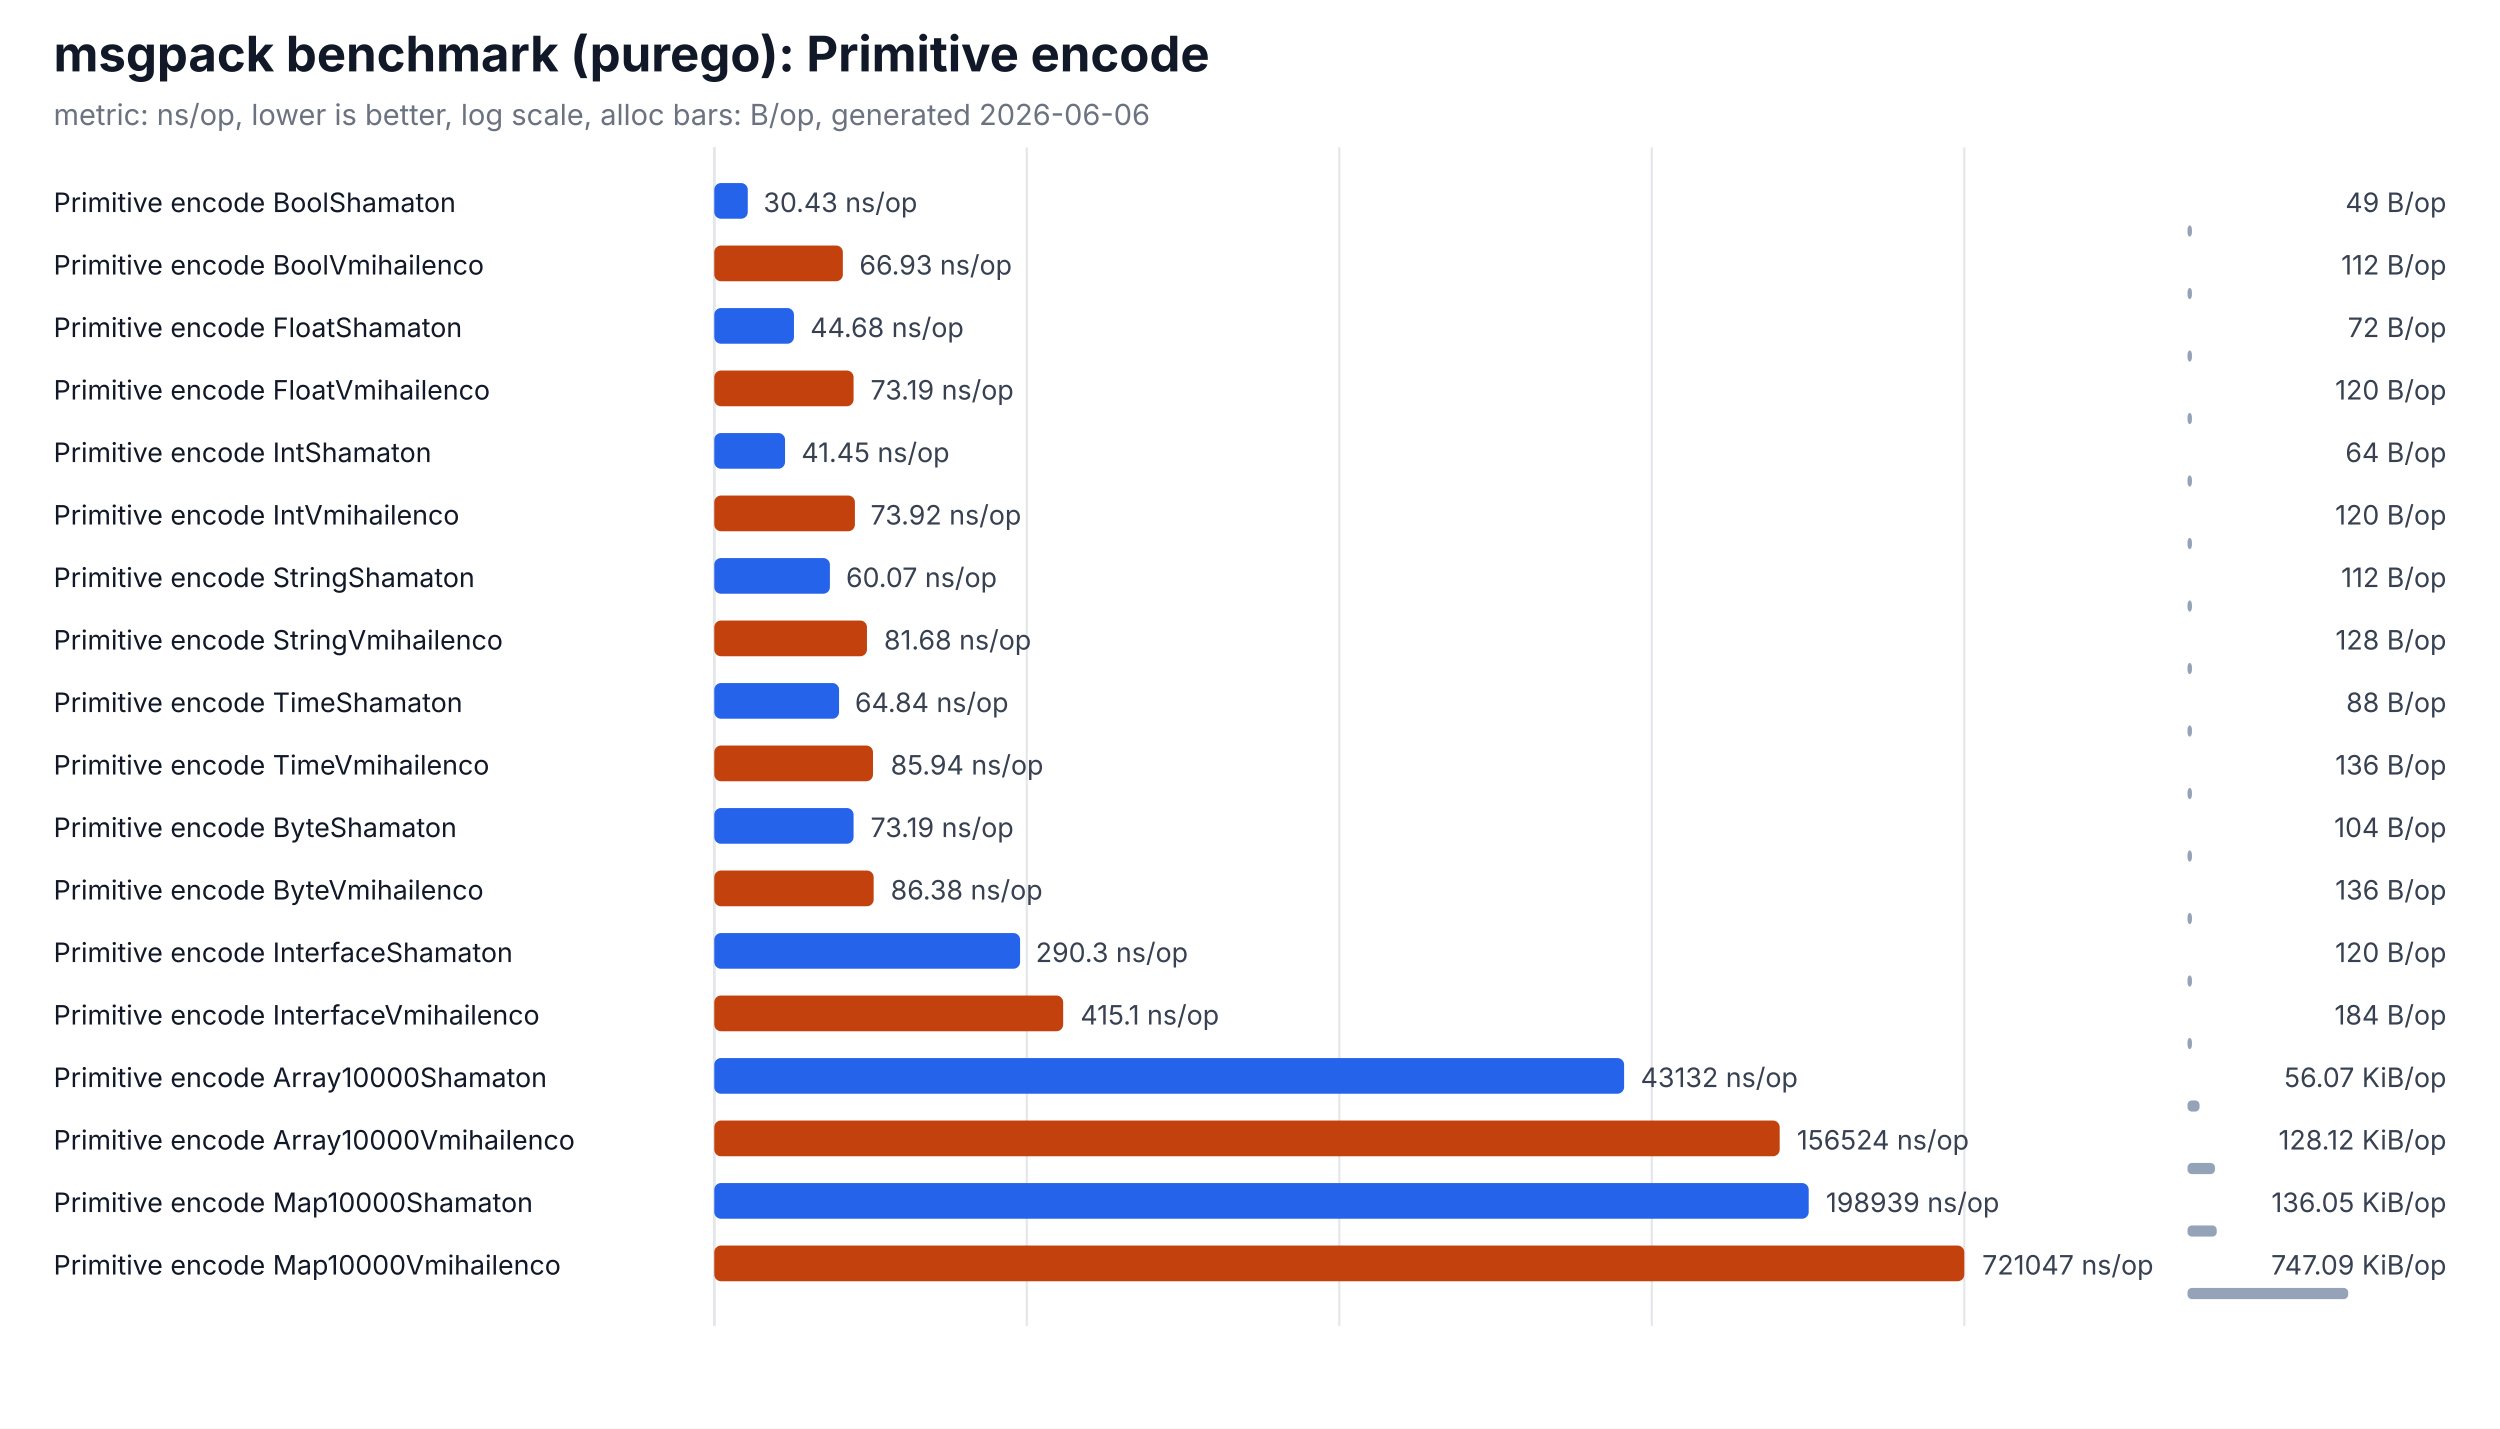
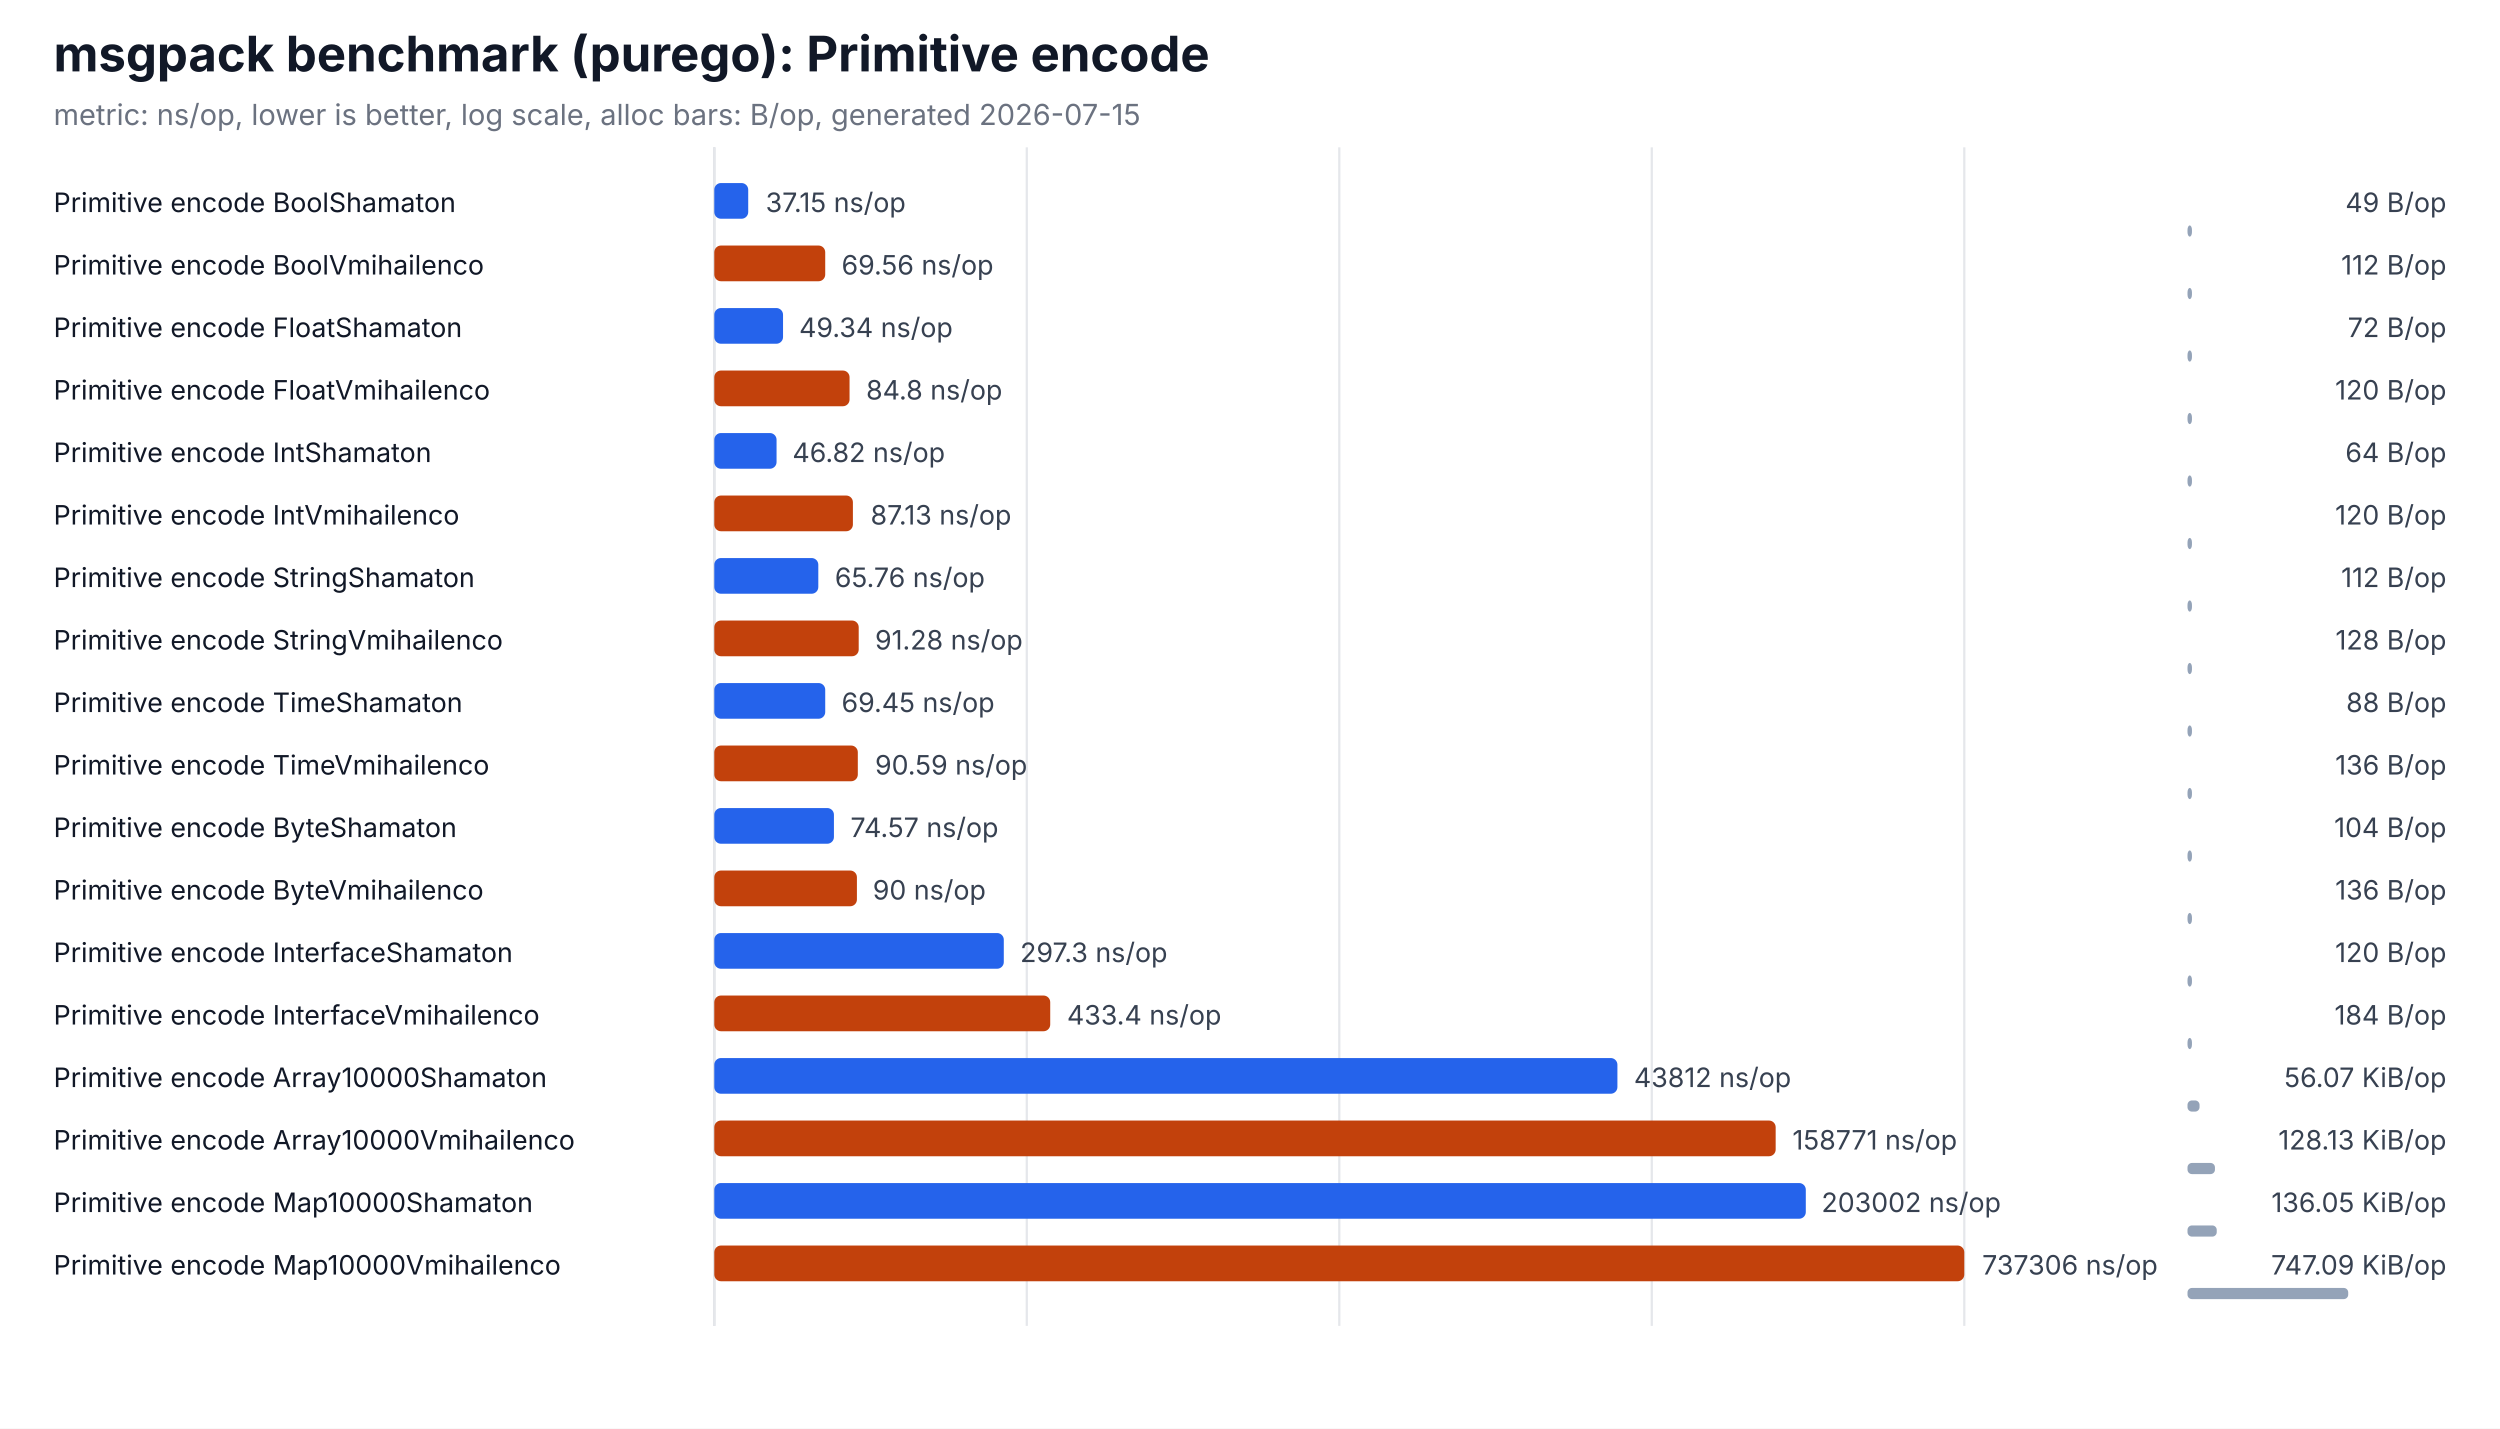
<svg xmlns="http://www.w3.org/2000/svg" width="1120" height="640" viewBox="0 0 1120 640" role="img" aria-label="msgpack benchmark (purego): Primitive encode">
  <rect class="background" width="100%" height="100%" />
  <style>
svg{color-scheme:light dark}
.background{fill:#ffffff}
text{font-family:-apple-system,BlinkMacSystemFont,"Segoe UI",sans-serif;fill:#111827}
.subtitle{fill:#6b7280;font-size:13px}
.label{font-size:12px}
.value{fill:#374151;font-size:12px}
.allocbar{fill:#94a3b8}
.axis{stroke:#d1d5db;stroke-width:1}
.grid{stroke:#e5e7eb;stroke-width:1}
@media (prefers-color-scheme:dark){
.background{fill:#111827}
text{fill:#f9fafb}
.subtitle{fill:#9ca3af}
.value{fill:#d1d5db}
.allocbar{fill:#9ca3af}
.axis{stroke:#4b5563}
.grid{stroke:#374151}
}
</style>
  <text x="24" y="32" font-size="22" font-weight="700">msgpack benchmark (purego): Primitive encode</text>
-   <text x="24" y="56" class="subtitle">metric: ns/op, lower is better, log scale, alloc bars: B/op, generated 2026-06-06</text>
+   <text x="24" y="56" class="subtitle">metric: ns/op, lower is better, log scale, alloc bars: B/op, generated 2026-07-15</text>
  <line x1="320" y1="66" x2="320" y2="594" class="axis" />
  <line x1="320" y1="66" x2="320" y2="594" class="grid" />
  <line x1="460" y1="66" x2="460" y2="594" class="grid" />
  <line x1="600" y1="66" x2="600" y2="594" class="grid" />
  <line x1="740" y1="66" x2="740" y2="594" class="grid" />
  <line x1="880" y1="66" x2="880" y2="594" class="grid" />
  <text x="24" y="95" class="label">Primitive encode BoolShamaton</text>
-   <rect x="320" y="82" width="15.0" height="16" rx="3" fill="#2563eb" />
-   <text x="342" y="95" class="value">30.43 ns/op</text>
+   <rect x="320" y="82" width="15.2" height="16" rx="3" fill="#2563eb" />
+   <text x="343" y="95" class="value">37.15 ns/op</text>
  <rect x="980" y="101" width="2.0" height="5" rx="2" class="allocbar" />
  <text x="1096" y="95" class="value" text-anchor="end">49 B/op</text>
  <text x="24" y="123" class="label">Primitive encode BoolVmihailenco</text>
-   <rect x="320" y="110" width="57.6" height="16" rx="3" fill="#c2410c" />
-   <text x="385" y="123" class="value">66.93 ns/op</text>
+   <rect x="320" y="110" width="49.7" height="16" rx="3" fill="#c2410c" />
+   <text x="377" y="123" class="value">69.56 ns/op</text>
  <rect x="980" y="129" width="2.0" height="5" rx="2" class="allocbar" />
  <text x="1096" y="123" class="value" text-anchor="end">112 B/op</text>
  <text x="24" y="151" class="label">Primitive encode FloatShamaton</text>
-   <rect x="320" y="138" width="35.7" height="16" rx="3" fill="#2563eb" />
-   <text x="363" y="151" class="value">44.68 ns/op</text>
+   <rect x="320" y="138" width="30.8" height="16" rx="3" fill="#2563eb" />
+   <text x="358" y="151" class="value">49.34 ns/op</text>
  <rect x="980" y="157" width="2.0" height="5" rx="2" class="allocbar" />
  <text x="1096" y="151" class="value" text-anchor="end">72 B/op</text>
  <text x="24" y="179" class="label">Primitive encode FloatVmihailenco</text>
-   <rect x="320" y="166" width="62.4" height="16" rx="3" fill="#c2410c" />
-   <text x="390" y="179" class="value">73.19 ns/op</text>
+   <rect x="320" y="166" width="60.6" height="16" rx="3" fill="#c2410c" />
+   <text x="388" y="179" class="value">84.8 ns/op</text>
  <rect x="980" y="185" width="2.0" height="5" rx="2" class="allocbar" />
  <text x="1096" y="179" class="value" text-anchor="end">120 B/op</text>
  <text x="24" y="207" class="label">Primitive encode IntShamaton</text>
-   <rect x="320" y="194" width="31.7" height="16" rx="3" fill="#2563eb" />
-   <text x="359" y="207" class="value">41.45 ns/op</text>
+   <rect x="320" y="194" width="27.9" height="16" rx="3" fill="#2563eb" />
+   <text x="355" y="207" class="value">46.82 ns/op</text>
  <rect x="980" y="213" width="2.0" height="5" rx="2" class="allocbar" />
  <text x="1096" y="207" class="value" text-anchor="end">64 B/op</text>
  <text x="24" y="235" class="label">Primitive encode IntVmihailenco</text>
-   <rect x="320" y="222" width="63.0" height="16" rx="3" fill="#c2410c" />
-   <text x="390" y="235" class="value">73.92 ns/op</text>
+   <rect x="320" y="222" width="62.1" height="16" rx="3" fill="#c2410c" />
+   <text x="390" y="235" class="value">87.13 ns/op</text>
  <rect x="980" y="241" width="2.0" height="5" rx="2" class="allocbar" />
  <text x="1096" y="235" class="value" text-anchor="end">120 B/op</text>
  <text x="24" y="263" class="label">Primitive encode StringShamaton</text>
-   <rect x="320" y="250" width="51.8" height="16" rx="3" fill="#2563eb" />
-   <text x="379" y="263" class="value">60.07 ns/op</text>
+   <rect x="320" y="250" width="46.6" height="16" rx="3" fill="#2563eb" />
+   <text x="374" y="263" class="value">65.76 ns/op</text>
  <rect x="980" y="269" width="2.0" height="5" rx="2" class="allocbar" />
  <text x="1096" y="263" class="value" text-anchor="end">112 B/op</text>
  <text x="24" y="291" class="label">Primitive encode StringVmihailenco</text>
-   <rect x="320" y="278" width="68.4" height="16" rx="3" fill="#c2410c" />
-   <text x="396" y="291" class="value">81.68 ns/op</text>
+   <rect x="320" y="278" width="64.7" height="16" rx="3" fill="#c2410c" />
+   <text x="392" y="291" class="value">91.28 ns/op</text>
  <rect x="980" y="297" width="2.0" height="5" rx="2" class="allocbar" />
  <text x="1096" y="291" class="value" text-anchor="end">128 B/op</text>
  <text x="24" y="319" class="label">Primitive encode TimeShamaton</text>
-   <rect x="320" y="306" width="55.9" height="16" rx="3" fill="#2563eb" />
-   <text x="383" y="319" class="value">64.84 ns/op</text>
+   <rect x="320" y="306" width="49.7" height="16" rx="3" fill="#2563eb" />
+   <text x="377" y="319" class="value">69.45 ns/op</text>
  <rect x="980" y="325" width="2.0" height="5" rx="2" class="allocbar" />
  <text x="1096" y="319" class="value" text-anchor="end">88 B/op</text>
  <text x="24" y="347" class="label">Primitive encode TimeVmihailenco</text>
-   <rect x="320" y="334" width="71.1" height="16" rx="3" fill="#c2410c" />
-   <text x="399" y="347" class="value">85.94 ns/op</text>
+   <rect x="320" y="334" width="64.3" height="16" rx="3" fill="#c2410c" />
+   <text x="392" y="347" class="value">90.59 ns/op</text>
  <rect x="980" y="353" width="2.0" height="5" rx="2" class="allocbar" />
  <text x="1096" y="347" class="value" text-anchor="end">136 B/op</text>
  <text x="24" y="375" class="label">Primitive encode ByteShamaton</text>
-   <rect x="320" y="362" width="62.4" height="16" rx="3" fill="#2563eb" />
-   <text x="390" y="375" class="value">73.19 ns/op</text>
+   <rect x="320" y="362" width="53.6" height="16" rx="3" fill="#2563eb" />
+   <text x="381" y="375" class="value">74.57 ns/op</text>
  <rect x="980" y="381" width="2.0" height="5" rx="2" class="allocbar" />
  <text x="1096" y="375" class="value" text-anchor="end">104 B/op</text>
  <text x="24" y="403" class="label">Primitive encode ByteVmihailenco</text>
-   <rect x="320" y="390" width="71.4" height="16" rx="3" fill="#c2410c" />
-   <text x="399" y="403" class="value">86.38 ns/op</text>
+   <rect x="320" y="390" width="63.9" height="16" rx="3" fill="#c2410c" />
+   <text x="391" y="403" class="value">90 ns/op</text>
  <rect x="980" y="409" width="2.0" height="5" rx="2" class="allocbar" />
  <text x="1096" y="403" class="value" text-anchor="end">136 B/op</text>
  <text x="24" y="431" class="label">Primitive encode InterfaceShamaton</text>
-   <rect x="320" y="418" width="137.0" height="16" rx="3" fill="#2563eb" />
-   <text x="464" y="431" class="value">290.3 ns/op</text>
+   <rect x="320" y="418" width="129.7" height="16" rx="3" fill="#2563eb" />
+   <text x="457" y="431" class="value">297.3 ns/op</text>
  <rect x="980" y="437" width="2.0" height="5" rx="2" class="allocbar" />
  <text x="1096" y="431" class="value" text-anchor="end">120 B/op</text>
  <text x="24" y="459" class="label">Primitive encode InterfaceVmihailenco</text>
-   <rect x="320" y="446" width="156.3" height="16" rx="3" fill="#c2410c" />
-   <text x="484" y="459" class="value">415.1 ns/op</text>
+   <rect x="320" y="446" width="150.5" height="16" rx="3" fill="#c2410c" />
+   <text x="478" y="459" class="value">433.4 ns/op</text>
  <rect x="980" y="465" width="2.0" height="5" rx="2" class="allocbar" />
  <text x="1096" y="459" class="value" text-anchor="end">184 B/op</text>
  <text x="24" y="487" class="label">Primitive encode Array10000Shamaton</text>
-   <rect x="320" y="474" width="407.6" height="16" rx="3" fill="#2563eb" />
-   <text x="735" y="487" class="value">43132 ns/op</text>
+   <rect x="320" y="474" width="404.6" height="16" rx="3" fill="#2563eb" />
+   <text x="732" y="487" class="value">43812 ns/op</text>
  <rect x="980" y="493" width="5.4" height="5" rx="2" class="allocbar" />
  <text x="1096" y="487" class="value" text-anchor="end">56.07 KiB/op</text>
  <text x="24" y="515" class="label">Primitive encode Array10000Vmihailenco</text>
-   <rect x="320" y="502" width="477.3" height="16" rx="3" fill="#c2410c" />
-   <text x="805" y="515" class="value">156524 ns/op</text>
+   <rect x="320" y="502" width="475.5" height="16" rx="3" fill="#c2410c" />
+   <text x="803" y="515" class="value">158771 ns/op</text>
  <rect x="980" y="521" width="12.3" height="5" rx="2" class="allocbar" />
-   <text x="1096" y="515" class="value" text-anchor="end">128.12 KiB/op</text>
+   <text x="1096" y="515" class="value" text-anchor="end">128.13 KiB/op</text>
  <text x="24" y="543" class="label">Primitive encode Map10000Shamaton</text>
-   <rect x="320" y="530" width="490.3" height="16" rx="3" fill="#2563eb" />
-   <text x="818" y="543" class="value">198939 ns/op</text>
+   <rect x="320" y="530" width="489.0" height="16" rx="3" fill="#2563eb" />
+   <text x="816" y="543" class="value">203002 ns/op</text>
  <rect x="980" y="549" width="13.1" height="5" rx="2" class="allocbar" />
  <text x="1096" y="543" class="value" text-anchor="end">136.05 KiB/op</text>
  <text x="24" y="571" class="label">Primitive encode Map10000Vmihailenco</text>
  <rect x="320" y="558" width="560.0" height="16" rx="3" fill="#c2410c" />
-   <text x="888" y="571" class="value">721047 ns/op</text>
+   <text x="888" y="571" class="value">737306 ns/op</text>
  <rect x="980" y="577" width="72.0" height="5" rx="2" class="allocbar" />
  <text x="1096" y="571" class="value" text-anchor="end">747.09 KiB/op</text>
</svg>
